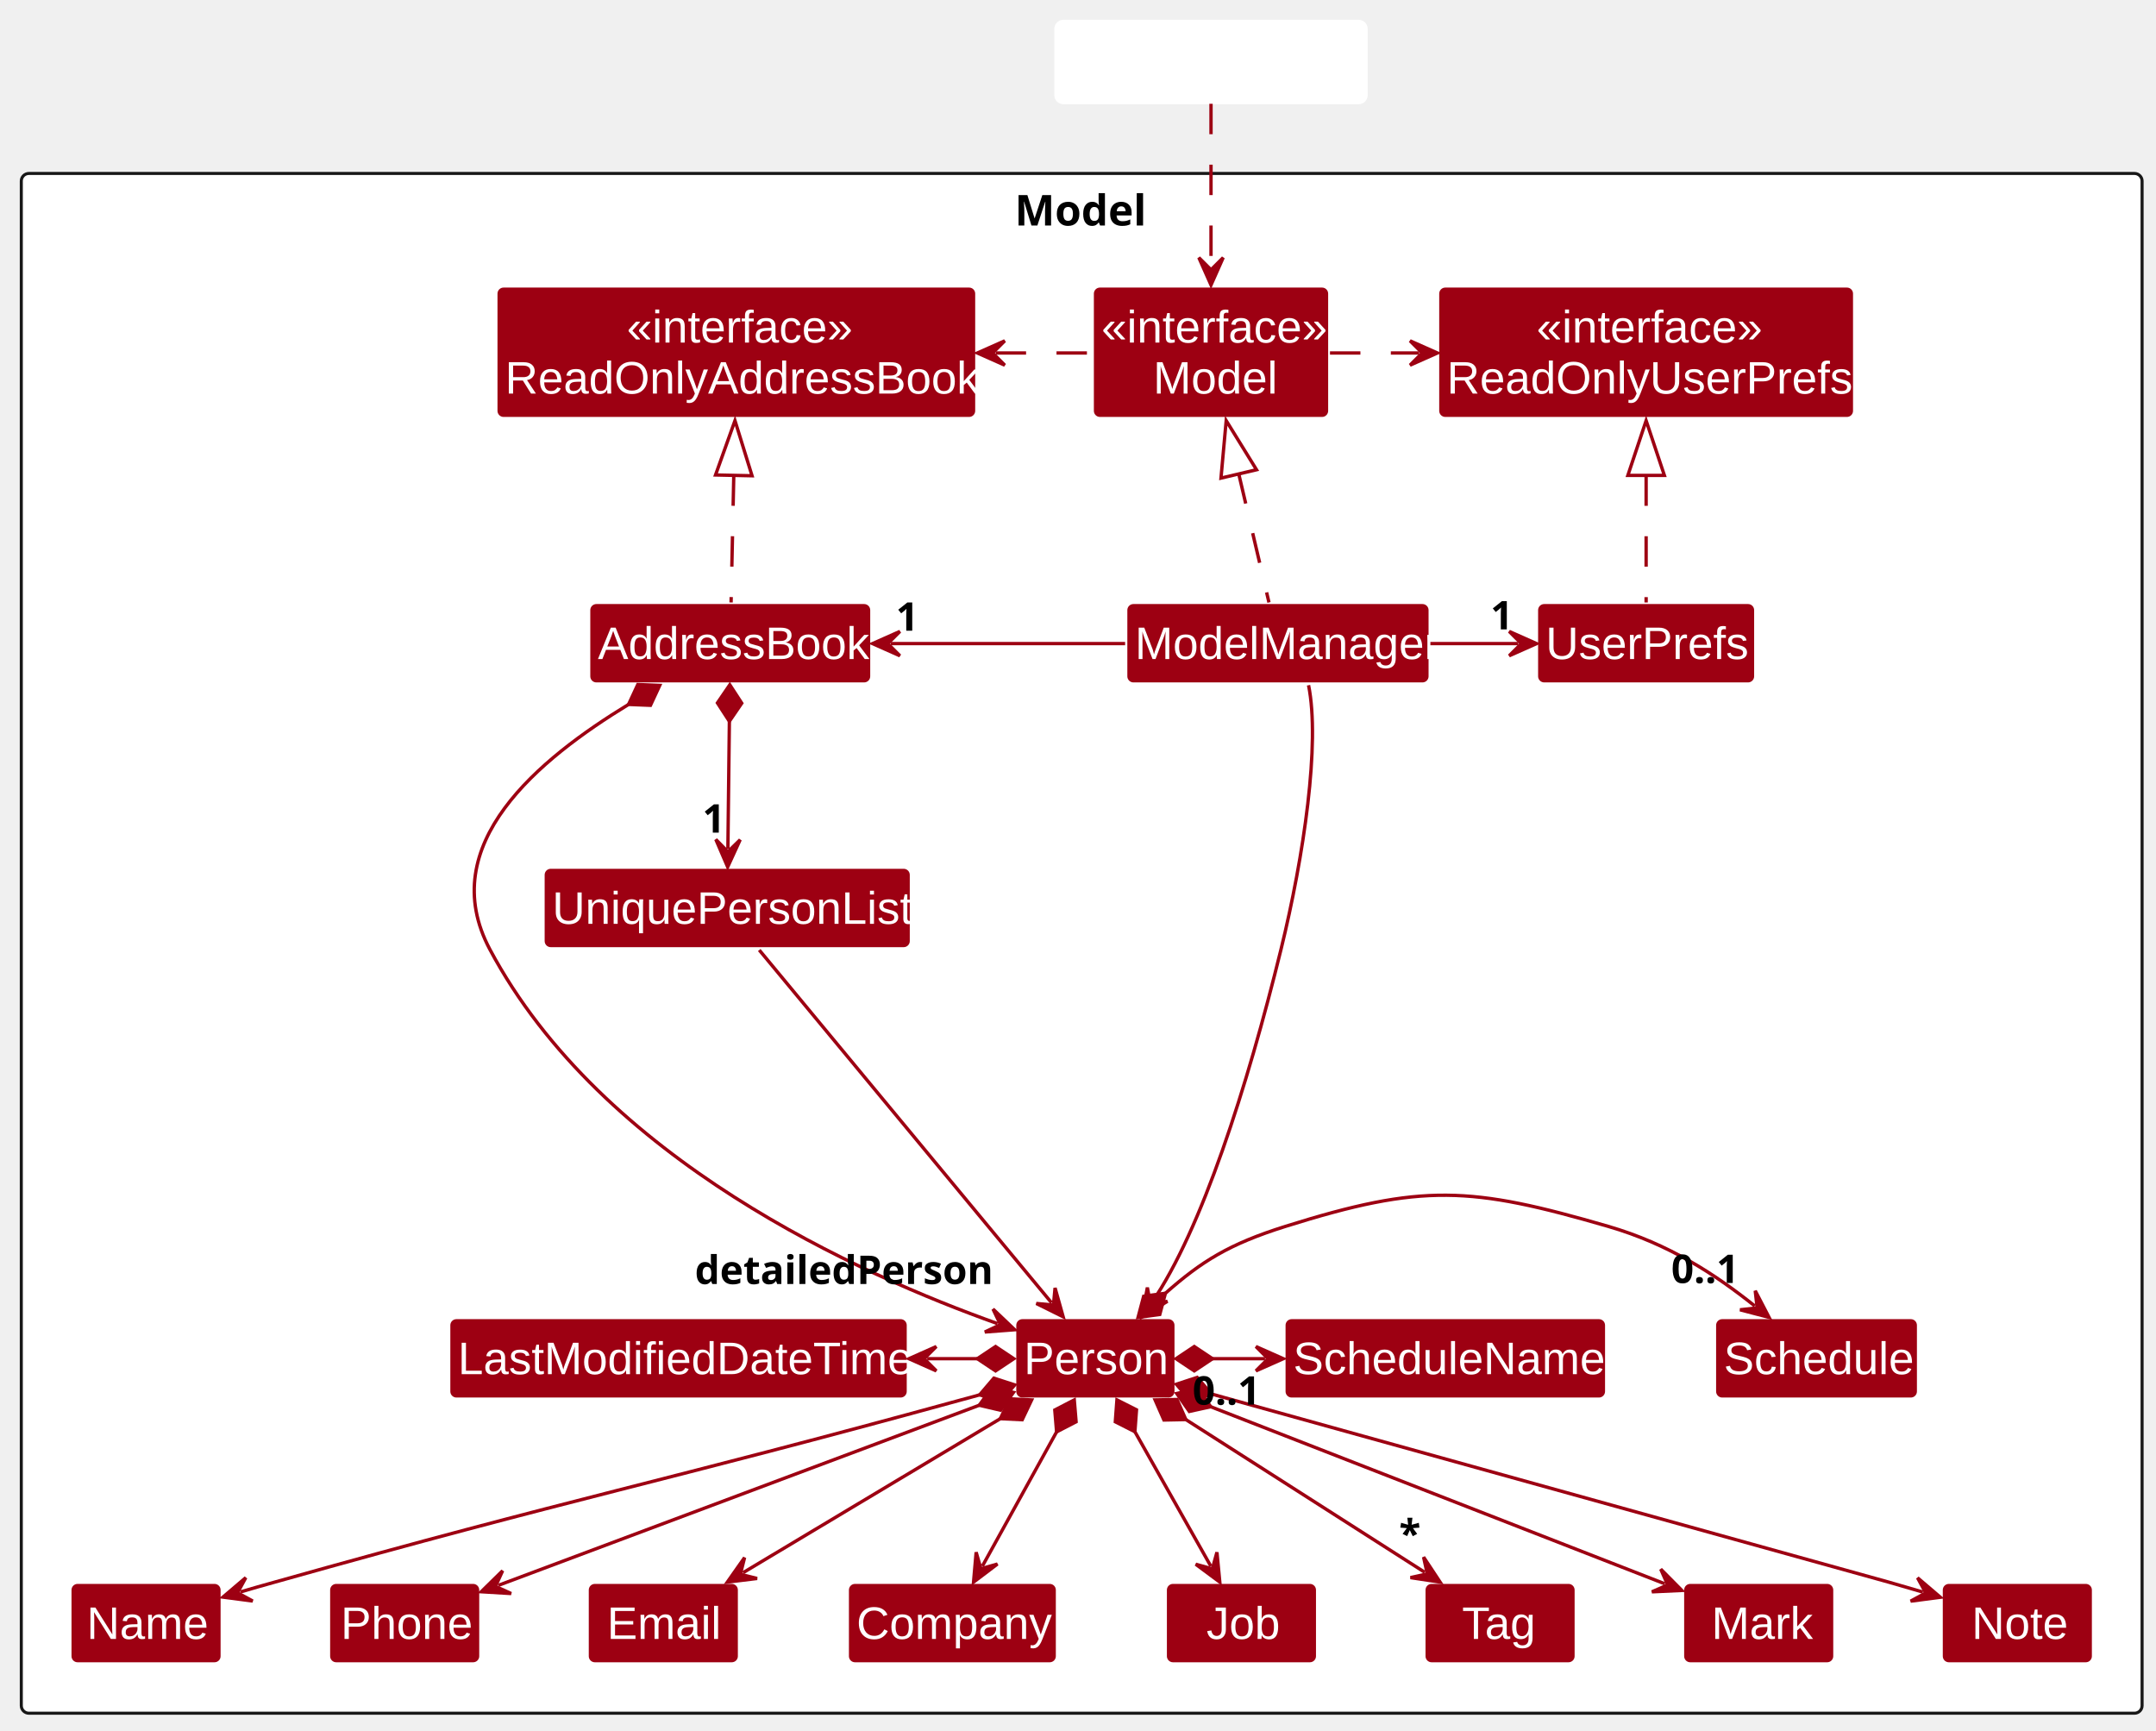
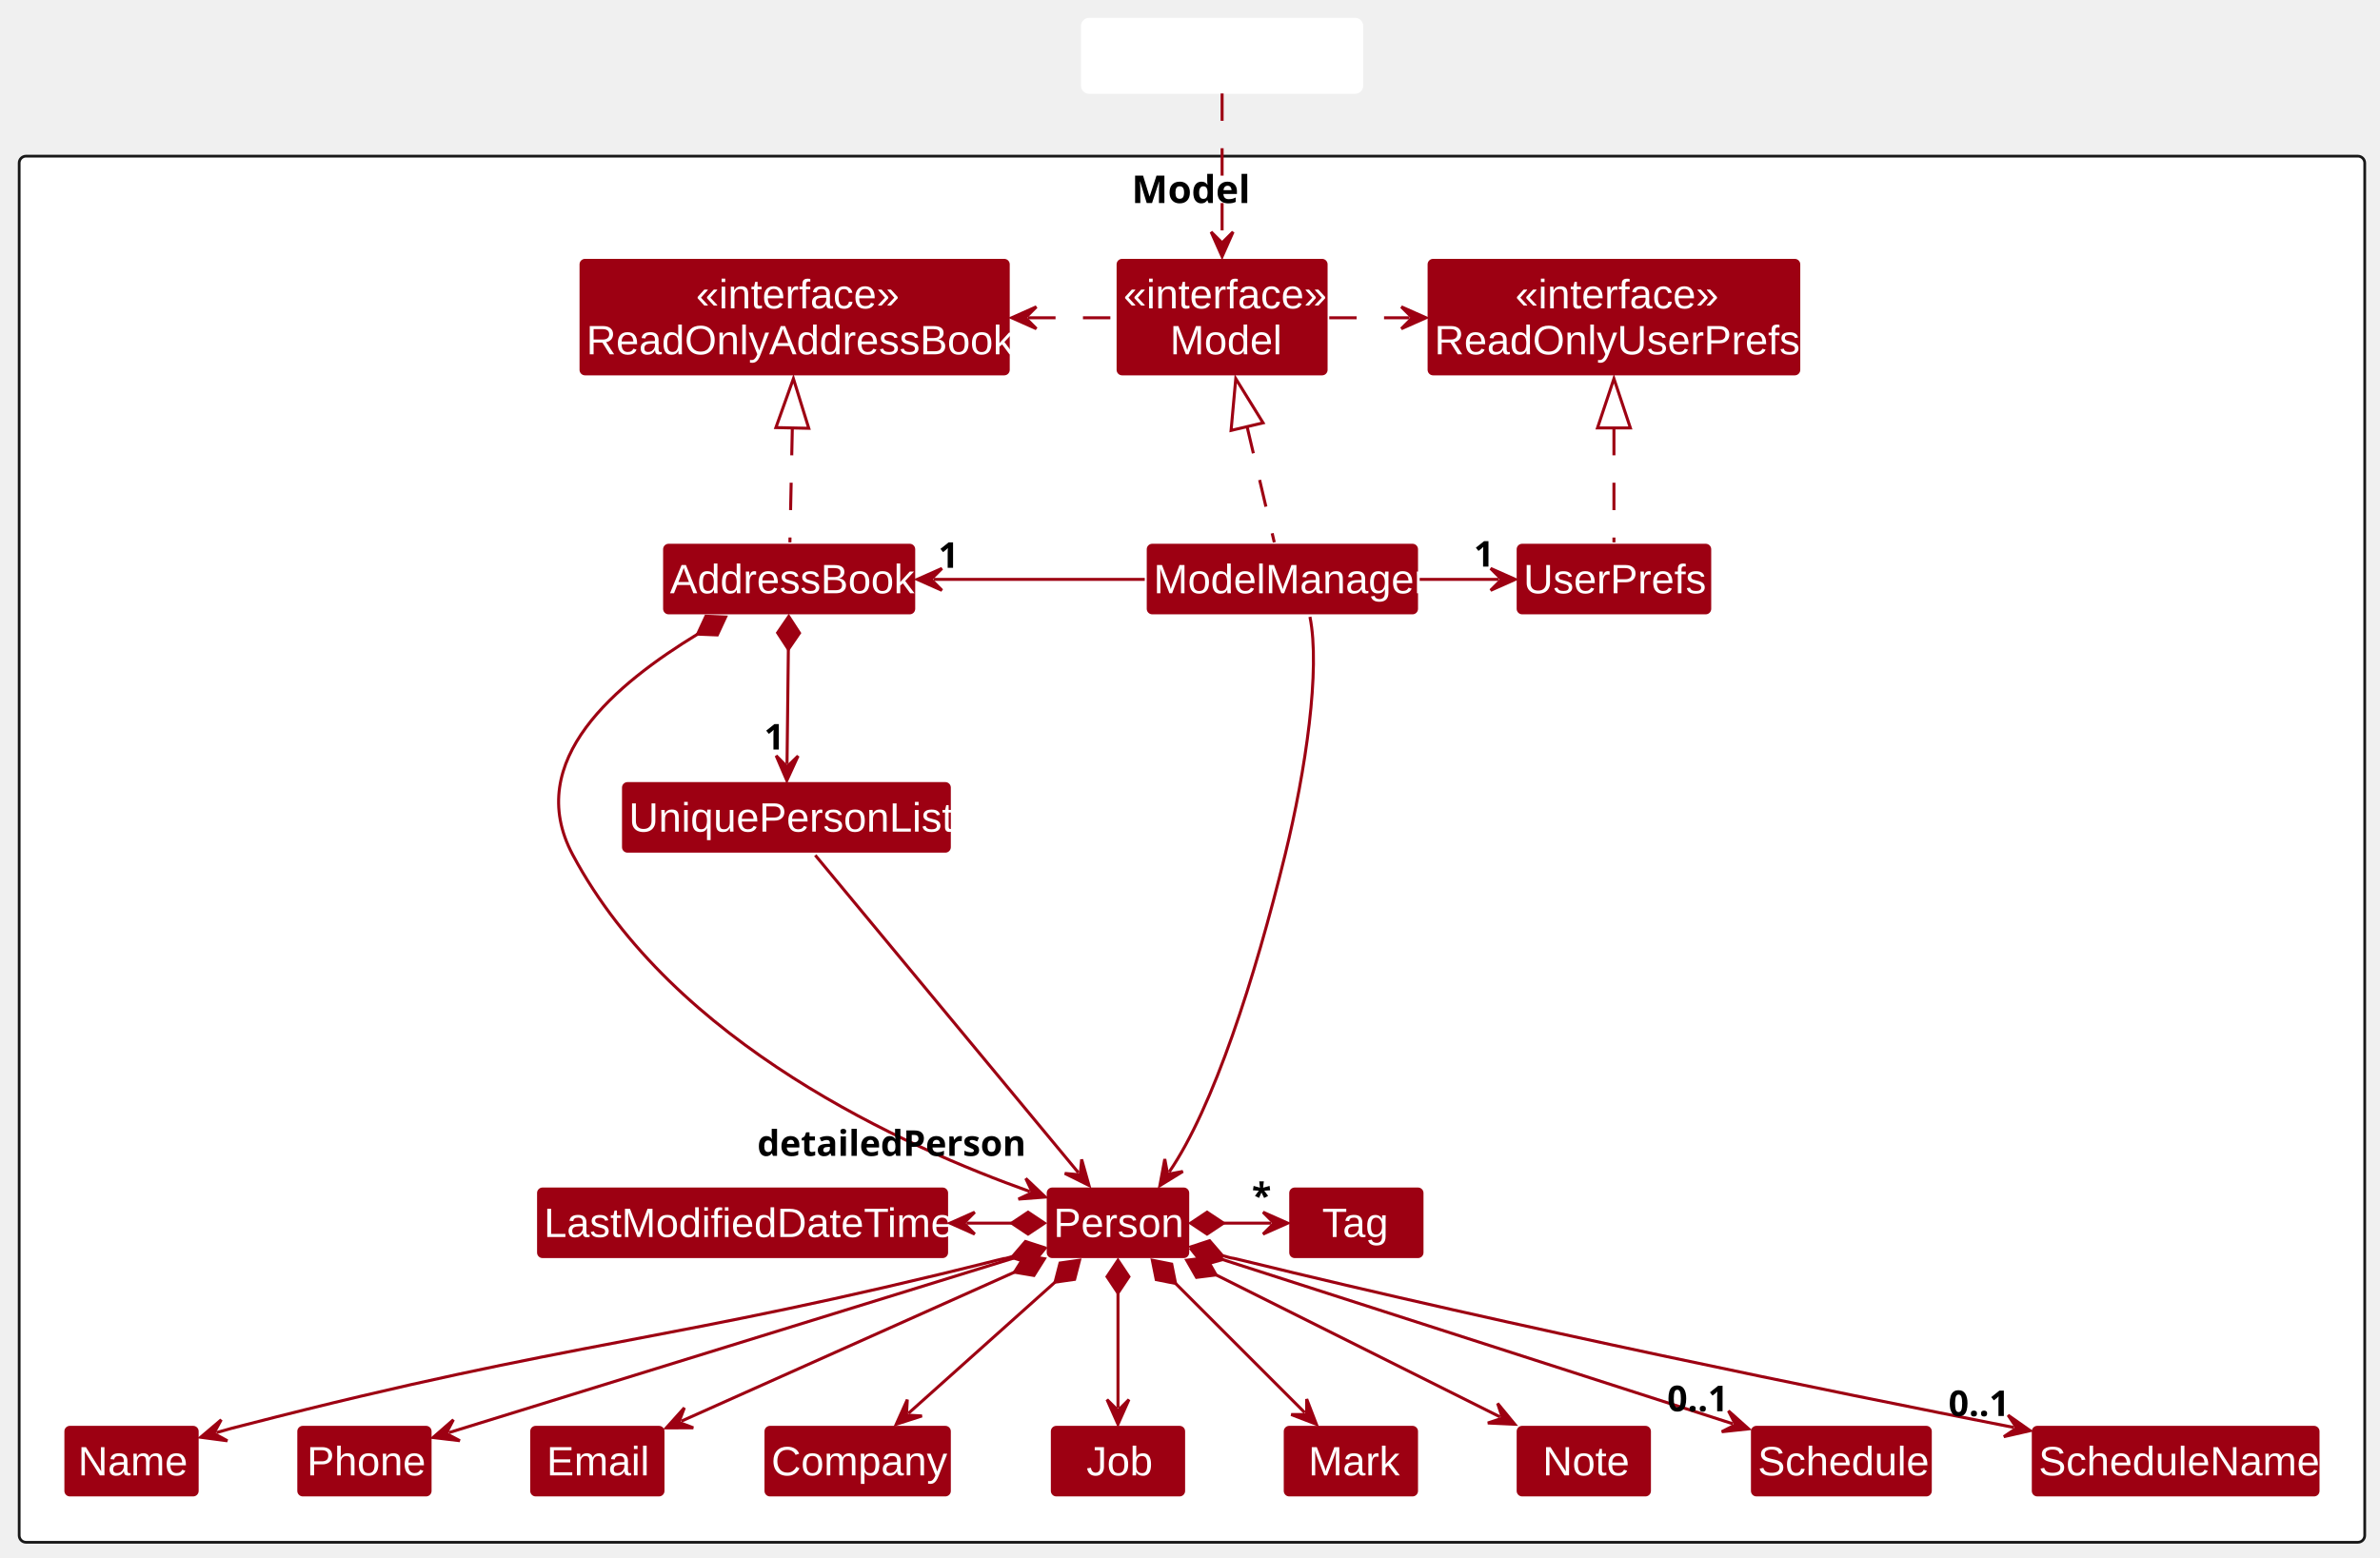
- <svg xmlns="http://www.w3.org/2000/svg" contentStyleType="text/css" height="398.3px" preserveAspectRatio="none" style="width:496px;height:398px;background:#FFFFFF;" version="1.1" viewBox="0 0 496 398" width="497px" zoomAndPan="magnify">
+ <svg xmlns="http://www.w3.org/2000/svg" contentStyleType="text/css" height="398.3px" preserveAspectRatio="none" style="width:608px;height:398px;background:#FFFFFF;" version="1.1" viewBox="0 0 608 398" width="608.3px" zoomAndPan="magnify">
  <defs />
  <g>
    <g id="cluster_ModelPackage">
-       <rect fill="#FFFFFF" height="354.2" rx="1.75" ry="1.75" style="stroke:#181818;stroke-width:0.7;" width="487.9" x="4.9" y="39.9" />
-       <text fill="#000000" font-family="sans-serif" font-size="9.8" font-weight="bold" lengthAdjust="spacing" textLength="30.8" x="233.45" y="51.875">Model</text>
+       <rect fill="#FFFFFF" height="354.2" rx="1.75" ry="1.75" style="stroke:#181818;stroke-width:0.7;" width="599.2" x="4.9" y="39.9" />
+       <text fill="#000000" font-family="sans-serif" font-size="9.8" font-weight="bold" lengthAdjust="spacing" textLength="30.8" x="289.1" y="51.875">Model</text>
    </g>
    <g id="elem_ReadOnlyAddressBook">
-       <rect codeLine="7" fill="#9D0012" height="30.461" id="ReadOnlyAddressBook" rx="1.75" ry="1.75" style="stroke:#FFFFFF;stroke-width:0.7;" width="110.6" x="114.1" y="65.8" />
-       <text fill="#FFFFFF" font-family="Arial" font-size="10.5" lengthAdjust="spacing" textLength="50.4" x="144.2" y="78.805">«interface»</text>
-       <text fill="#FFFFFF" font-family="Arial" font-size="10.5" lengthAdjust="spacing" textLength="106.4" x="116.2" y="90.536">ReadOnlyAddressBook</text>
+       <rect codeLine="7" fill="#9D0012" height="30.461" id="ReadOnlyAddressBook" rx="1.75" ry="1.75" style="stroke:#FFFFFF;stroke-width:0.7;" width="110.6" x="147.7" y="65.8" />
+       <text fill="#FFFFFF" font-family="Arial" font-size="10.5" lengthAdjust="spacing" textLength="50.4" x="177.8" y="78.805">«interface»</text>
+       <text fill="#FFFFFF" font-family="Arial" font-size="10.5" lengthAdjust="spacing" textLength="106.4" x="149.8" y="90.536">ReadOnlyAddressBook</text>
    </g>
    <g id="elem_ReadOnlyUserPrefs">
-       <rect codeLine="8" fill="#9D0012" height="30.461" id="ReadOnlyUserPrefs" rx="1.75" ry="1.75" style="stroke:#FFFFFF;stroke-width:0.7;" width="95.9" x="330.75" y="65.8" />
-       <text fill="#FFFFFF" font-family="Arial" font-size="10.5" lengthAdjust="spacing" textLength="50.4" x="353.5" y="78.805">«interface»</text>
-       <text fill="#FFFFFF" font-family="Arial" font-size="10.5" lengthAdjust="spacing" textLength="91.7" x="332.85" y="90.536">ReadOnlyUserPrefs</text>
+       <rect codeLine="8" fill="#9D0012" height="30.461" id="ReadOnlyUserPrefs" rx="1.75" ry="1.75" style="stroke:#FFFFFF;stroke-width:0.7;" width="95.9" x="364.35" y="65.8" />
+       <text fill="#FFFFFF" font-family="Arial" font-size="10.5" lengthAdjust="spacing" textLength="50.4" x="387.1" y="78.805">«interface»</text>
+       <text fill="#FFFFFF" font-family="Arial" font-size="10.5" lengthAdjust="spacing" textLength="91.7" x="366.45" y="90.536">ReadOnlyUserPrefs</text>
    </g>
    <g id="elem_Model">
-       <rect codeLine="9" fill="#9D0012" height="30.461" id="Model" rx="1.75" ry="1.75" style="stroke:#FFFFFF;stroke-width:0.7;" width="54.6" x="251.3" y="65.8" />
-       <text fill="#FFFFFF" font-family="Arial" font-size="10.5" lengthAdjust="spacing" textLength="50.4" x="253.4" y="78.805">«interface»</text>
-       <text fill="#FFFFFF" font-family="Arial" font-size="10.5" lengthAdjust="spacing" textLength="26.6" x="265.3" y="90.536">Model</text>
+       <rect codeLine="9" fill="#9D0012" height="30.461" id="Model" rx="1.75" ry="1.75" style="stroke:#FFFFFF;stroke-width:0.7;" width="54.6" x="284.9" y="65.8" />
+       <text fill="#FFFFFF" font-family="Arial" font-size="10.5" lengthAdjust="spacing" textLength="50.4" x="287" y="78.805">«interface»</text>
+       <text fill="#FFFFFF" font-family="Arial" font-size="10.5" lengthAdjust="spacing" textLength="26.6" x="298.9" y="90.536">Model</text>
    </g>
    <g id="elem_AddressBook">
-       <rect codeLine="10" fill="#9D0012" height="18.73" id="AddressBook" rx="1.75" ry="1.75" style="stroke:#FFFFFF;stroke-width:0.7;" width="65.1" x="135.45" y="138.6" />
-       <text fill="#FFFFFF" font-family="Arial" font-size="10.5" lengthAdjust="spacing" textLength="60.9" x="137.55" y="151.605">AddressBook</text>
+       <rect codeLine="10" fill="#9D0012" height="18.73" id="AddressBook" rx="1.75" ry="1.75" style="stroke:#FFFFFF;stroke-width:0.7;" width="65.1" x="169.05" y="138.6" />
+       <text fill="#FFFFFF" font-family="Arial" font-size="10.5" lengthAdjust="spacing" textLength="60.9" x="171.15" y="151.605">AddressBook</text>
    </g>
    <g id="elem_ModelManager">
-       <rect codeLine="11" fill="#9D0012" height="18.73" id="ModelManager" rx="1.75" ry="1.75" style="stroke:#FFFFFF;stroke-width:0.7;" width="70" x="259" y="138.6" />
-       <text fill="#FFFFFF" font-family="Arial" font-size="10.5" lengthAdjust="spacing" textLength="65.8" x="261.1" y="151.605">ModelManager</text>
+       <rect codeLine="11" fill="#9D0012" height="18.73" id="ModelManager" rx="1.75" ry="1.75" style="stroke:#FFFFFF;stroke-width:0.7;" width="70" x="292.6" y="138.6" />
+       <text fill="#FFFFFF" font-family="Arial" font-size="10.5" lengthAdjust="spacing" textLength="65.8" x="294.7" y="151.605">ModelManager</text>
    </g>
    <g id="elem_UserPrefs">
-       <rect codeLine="12" fill="#9D0012" height="18.73" id="UserPrefs" rx="1.75" ry="1.75" style="stroke:#FFFFFF;stroke-width:0.7;" width="50.4" x="353.5" y="138.6" />
-       <text fill="#FFFFFF" font-family="Arial" font-size="10.5" lengthAdjust="spacing" textLength="46.2" x="355.6" y="151.605">UserPrefs</text>
+       <rect codeLine="12" fill="#9D0012" height="18.73" id="UserPrefs" rx="1.75" ry="1.75" style="stroke:#FFFFFF;stroke-width:0.7;" width="50.4" x="387.1" y="138.6" />
+       <text fill="#FFFFFF" font-family="Arial" font-size="10.5" lengthAdjust="spacing" textLength="46.2" x="389.2" y="151.605">UserPrefs</text>
    </g>
    <g id="elem_UniquePersonList">
-       <rect codeLine="14" fill="#9D0012" height="18.73" id="UniquePersonList" rx="1.75" ry="1.75" style="stroke:#FFFFFF;stroke-width:0.7;" width="84.7" x="124.95" y="199.5" />
-       <text fill="#FFFFFF" font-family="Arial" font-size="10.5" lengthAdjust="spacing" textLength="80.5" x="127.05" y="212.505">UniquePersonList</text>
+       <rect codeLine="14" fill="#9D0012" height="18.73" id="UniquePersonList" rx="1.75" ry="1.75" style="stroke:#FFFFFF;stroke-width:0.7;" width="84.7" x="158.55" y="199.5" />
+       <text fill="#FFFFFF" font-family="Arial" font-size="10.5" lengthAdjust="spacing" textLength="80.5" x="160.65" y="212.505">UniquePersonList</text>
    </g>
    <g id="elem_Person">
-       <rect codeLine="15" fill="#9D0012" height="18.73" id="Person" rx="1.75" ry="1.75" style="stroke:#FFFFFF;stroke-width:0.7;" width="37.1" x="233.45" y="303.1" />
-       <text fill="#FFFFFF" font-family="Arial" font-size="10.5" lengthAdjust="spacing" textLength="32.9" x="235.55" y="316.105">Person</text>
+       <rect codeLine="15" fill="#9D0012" height="18.73" id="Person" rx="1.75" ry="1.75" style="stroke:#FFFFFF;stroke-width:0.7;" width="37.1" x="267.05" y="303.1" />
+       <text fill="#FFFFFF" font-family="Arial" font-size="10.5" lengthAdjust="spacing" textLength="32.9" x="269.15" y="316.105">Person</text>
    </g>
    <g id="elem_Email">
      <rect codeLine="16" fill="#9D0012" height="18.73" id="Email" rx="1.75" ry="1.75" style="stroke:#FFFFFF;stroke-width:0.7;" width="35" x="135.1" y="364" />
      <text fill="#FFFFFF" font-family="Arial" font-size="10.5" lengthAdjust="spacing" textLength="25.9" x="139.65" y="377.005">Email</text>
    </g>
    <g id="elem_Name">
      <rect codeLine="17" fill="#9D0012" height="18.73" id="Name" rx="1.75" ry="1.75" style="stroke:#FFFFFF;stroke-width:0.7;" width="35" x="16.1" y="364" />
      <text fill="#FFFFFF" font-family="Arial" font-size="10.5" lengthAdjust="spacing" textLength="27.3" x="19.95" y="377.005">Name</text>
    </g>
    <g id="elem_Phone">
      <rect codeLine="18" fill="#9D0012" height="18.73" id="Phone" rx="1.75" ry="1.75" style="stroke:#FFFFFF;stroke-width:0.7;" width="35" x="75.6" y="364" />
      <text fill="#FFFFFF" font-family="Arial" font-size="10.5" lengthAdjust="spacing" textLength="29.4" x="78.4" y="377.005">Phone</text>
    </g>
    <g id="elem_Company">
      <rect codeLine="19" fill="#9D0012" height="18.73" id="Company" rx="1.75" ry="1.75" style="stroke:#FFFFFF;stroke-width:0.7;" width="48.3" x="194.95" y="364" />
      <text fill="#FFFFFF" font-family="Arial" font-size="10.5" lengthAdjust="spacing" textLength="44.1" x="197.05" y="377.005">Company</text>
    </g>
    <g id="elem_Job">
      <rect codeLine="20" fill="#9D0012" height="18.73" id="Job" rx="1.75" ry="1.75" style="stroke:#FFFFFF;stroke-width:0.7;" width="35" x="268.1" y="364" />
      <text fill="#FFFFFF" font-family="Arial" font-size="10.5" lengthAdjust="spacing" textLength="16.1" x="277.55" y="377.005">Job</text>
    </g>
    <g id="elem_Tag">
-       <rect codeLine="21" fill="#9D0012" height="18.73" id="Tag" rx="1.75" ry="1.75" style="stroke:#FFFFFF;stroke-width:0.7;" width="35" x="327.6" y="364" />
-       <text fill="#FFFFFF" font-family="Arial" font-size="10.5" lengthAdjust="spacing" textLength="17.5" x="336.35" y="377.005">Tag</text>
+       <rect codeLine="21" fill="#9D0012" height="18.73" id="Tag" rx="1.75" ry="1.75" style="stroke:#FFFFFF;stroke-width:0.7;" width="35" x="329" y="303.1" />
+       <text fill="#FFFFFF" font-family="Arial" font-size="10.5" lengthAdjust="spacing" textLength="17.5" x="337.75" y="316.105">Tag</text>
    </g>
    <g id="elem_Mark">
-       <rect codeLine="22" fill="#9D0012" height="18.73" id="Mark" rx="1.75" ry="1.75" style="stroke:#FFFFFF;stroke-width:0.7;" width="35" x="387.1" y="364" />
-       <text fill="#FFFFFF" font-family="Arial" font-size="10.5" lengthAdjust="spacing" textLength="21.7" x="393.75" y="377.005">Mark</text>
+       <rect codeLine="22" fill="#9D0012" height="18.73" id="Mark" rx="1.75" ry="1.75" style="stroke:#FFFFFF;stroke-width:0.7;" width="35" x="327.6" y="364" />
+       <text fill="#FFFFFF" font-family="Arial" font-size="10.5" lengthAdjust="spacing" textLength="21.7" x="334.25" y="377.005">Mark</text>
    </g>
    <g id="elem_LastModifiedDateTime">
-       <rect codeLine="23" fill="#9D0012" height="18.73" id="LastModifiedDateTime" rx="1.75" ry="1.75" style="stroke:#FFFFFF;stroke-width:0.7;" width="105.7" x="103.25" y="303.1" />
-       <text fill="#FFFFFF" font-family="Arial" font-size="10.5" lengthAdjust="spacing" textLength="101.5" x="105.35" y="316.105">LastModifiedDateTime</text>
+       <rect codeLine="23" fill="#9D0012" height="18.73" id="LastModifiedDateTime" rx="1.75" ry="1.75" style="stroke:#FFFFFF;stroke-width:0.7;" width="105.7" x="136.85" y="303.1" />
+       <text fill="#FFFFFF" font-family="Arial" font-size="10.5" lengthAdjust="spacing" textLength="101.5" x="138.95" y="316.105">LastModifiedDateTime</text>
    </g>
    <g id="elem_Note">
-       <rect codeLine="24" fill="#9D0012" height="18.73" id="Note" rx="1.75" ry="1.75" style="stroke:#FFFFFF;stroke-width:0.7;" width="35" x="446.6" y="364" />
-       <text fill="#FFFFFF" font-family="Arial" font-size="10.5" lengthAdjust="spacing" textLength="21" x="453.6" y="377.005">Note</text>
+       <rect codeLine="24" fill="#9D0012" height="18.73" id="Note" rx="1.75" ry="1.75" style="stroke:#FFFFFF;stroke-width:0.7;" width="35" x="387.1" y="364" />
+       <text fill="#FFFFFF" font-family="Arial" font-size="10.5" lengthAdjust="spacing" textLength="21" x="394.1" y="377.005">Note</text>
    </g>
    <g id="elem_Schedule">
-       <rect codeLine="25" fill="#9D0012" height="18.73" id="Schedule" rx="1.75" ry="1.75" style="stroke:#FFFFFF;stroke-width:0.7;" width="46.9" x="394.45" y="303.1" />
-       <text fill="#FFFFFF" font-family="Arial" font-size="10.5" lengthAdjust="spacing" textLength="42.7" x="396.55" y="316.105">Schedule</text>
+       <rect codeLine="25" fill="#9D0012" height="18.73" id="Schedule" rx="1.75" ry="1.75" style="stroke:#FFFFFF;stroke-width:0.7;" width="46.9" x="446.95" y="364" />
+       <text fill="#FFFFFF" font-family="Arial" font-size="10.5" lengthAdjust="spacing" textLength="42.7" x="449.05" y="377.005">Schedule</text>
    </g>
    <g id="elem_ScheduleName">
-       <rect codeLine="26" fill="#9D0012" height="18.73" id="ScheduleName" rx="1.75" ry="1.75" style="stroke:#FFFFFF;stroke-width:0.7;" width="74.2" x="295.4" y="303.1" />
-       <text fill="#FFFFFF" font-family="Arial" font-size="10.5" lengthAdjust="spacing" textLength="70" x="297.5" y="316.105">ScheduleName</text>
+       <rect codeLine="26" fill="#9D0012" height="18.73" id="ScheduleName" rx="1.75" ry="1.75" style="stroke:#FFFFFF;stroke-width:0.7;" width="74.2" x="518.7" y="364" />
+       <text fill="#FFFFFF" font-family="Arial" font-size="10.5" lengthAdjust="spacing" textLength="70" x="520.8" y="377.005">ScheduleName</text>
    </g>
    <g id="elem_I">
-       <rect codeLine="28" fill="#FFFFFF" height="18.73" id="I" rx="1.75" ry="1.75" style="stroke:#FFFFFF;stroke-width:0.7;" width="35" x="234.5" y="199.5" />
-       <text fill="#FFFFFF" font-family="Arial" font-size="10.5" lengthAdjust="spacing" textLength="2.1" x="250.95" y="212.505">I</text>
+       <rect codeLine="28" fill="#FFFFFF" height="18.73" id="I" rx="1.75" ry="1.75" style="stroke:#FFFFFF;stroke-width:0.7;" width="35" x="268.1" y="199.5" />
+       <text fill="#FFFFFF" font-family="Arial" font-size="10.5" lengthAdjust="spacing" textLength="2.1" x="284.55" y="212.505">I</text>
    </g>
    <g id="elem_HiddenOutside">
-       <rect codeLine="31" fill="#FFFFFF" height="18.73" id="HiddenOutside" rx="1.75" ry="1.75" style="stroke:#FFFFFF;stroke-width:0.7;" width="71.4" x="242.9" y="4.9" />
-       <text fill="#FFFFFF" font-family="Arial" font-size="10.5" lengthAdjust="spacing" textLength="67.2" x="245" y="17.905">HiddenOutside</text>
+       <rect codeLine="31" fill="#FFFFFF" height="18.73" id="HiddenOutside" rx="1.75" ry="1.75" style="stroke:#FFFFFF;stroke-width:0.7;" width="71.4" x="276.5" y="4.9" />
+       <text fill="#FFFFFF" font-family="Arial" font-size="10.5" lengthAdjust="spacing" textLength="67.2" x="278.6" y="17.905">HiddenOutside</text>
    </g>
    <g id="link_HiddenOutside_Model">
-       <path codeLine="32" d="M278.6,23.877 C278.6,34.552 278.6,48.496 278.6,61.362 " fill="none" id="HiddenOutside-to-Model" style="stroke:#9D0012;stroke-width:0.77;stroke-dasharray:7.0,7.0;" />
-       <polygon fill="#9D0012" points="278.6,65.562,281.4,59.262,278.6,62.062,275.8,59.262,278.6,65.562" style="stroke:#9D0012;stroke-width:0.77;" />
+       <path codeLine="32" d="M312.2,23.877 C312.2,34.552 312.2,48.496 312.2,61.362 " fill="none" id="HiddenOutside-to-Model" style="stroke:#9D0012;stroke-width:0.77;stroke-dasharray:7.0,7.0;" />
+       <polygon fill="#9D0012" points="312.2,65.562,315,59.262,312.2,62.062,309.4,59.262,312.2,65.562" style="stroke:#9D0012;stroke-width:0.77;" />
    </g>
    <g id="link_ReadOnlyAddressBook_AddressBook">
-       <path codeLine="34" d="M168.811,109.351 C168.531,122.245 168.413,127.89 168.189,138.586 " fill="none" id="ReadOnlyAddressBook-backto-AddressBook" style="stroke:#9D0012;stroke-width:0.77;stroke-dasharray:7.0,7.0;" />
-       <polygon fill="none" points="169.085,96.754,164.612,109.26,173.011,109.442,169.085,96.754" style="stroke:#9D0012;stroke-width:0.77;" />
+       <path codeLine="34" d="M202.411,109.351 C202.131,122.245 202.013,127.89 201.789,138.586 " fill="none" id="ReadOnlyAddressBook-backto-AddressBook" style="stroke:#9D0012;stroke-width:0.77;stroke-dasharray:7.0,7.0;" />
+       <polygon fill="none" points="202.685,96.754,198.212,109.26,206.611,109.442,202.685,96.754" style="stroke:#9D0012;stroke-width:0.77;" />
    </g>
    <g id="link_Model_ModelManager">
-       <path codeLine="36" d="M284.983,109.018 C288.021,121.912 289.422,127.89 291.935,138.586 " fill="none" id="Model-backto-ModelManager" style="stroke:#9D0012;stroke-width:0.77;stroke-dasharray:7.0,7.0;" />
-       <polygon fill="none" points="282.093,96.754,280.894,109.981,289.071,108.055,282.093,96.754" style="stroke:#9D0012;stroke-width:0.77;" />
+       <path codeLine="36" d="M318.583,109.018 C321.621,121.912 323.022,127.89 325.535,138.586 " fill="none" id="Model-backto-ModelManager" style="stroke:#9D0012;stroke-width:0.77;stroke-dasharray:7.0,7.0;" />
+       <polygon fill="none" points="315.693,96.754,314.495,109.981,322.671,108.055,315.693,96.754" style="stroke:#9D0012;stroke-width:0.77;" />
    </g>
    <g id="link_Model_ReadOnlyUserPrefs">
-       <path codeLine="37" d="M305.97,81.2 C314.209,81.2 318.248,81.2 326.487,81.2 " fill="none" id="Model-to-ReadOnlyUserPrefs" style="stroke:#9D0012;stroke-width:0.77;stroke-dasharray:7.0,7.0;" />
-       <polygon fill="#9D0012" points="330.687,81.2,324.387,78.4,327.187,81.2,324.387,84,330.687,81.2" style="stroke:#9D0012;stroke-width:0.77;" />
+       <path codeLine="37" d="M339.57,81.2 C347.809,81.2 351.848,81.2 360.087,81.2 " fill="none" id="Model-to-ReadOnlyUserPrefs" style="stroke:#9D0012;stroke-width:0.77;stroke-dasharray:7.0,7.0;" />
+       <polygon fill="#9D0012" points="364.287,81.2,357.987,78.4,360.787,81.2,357.987,84,364.287,81.2" style="stroke:#9D0012;stroke-width:0.77;" />
    </g>
    <g id="link_ReadOnlyAddressBook_Model">
-       <path codeLine="38" d="M229.054,81.2 C237.804,81.2 242.347,81.2 251.097,81.2 " fill="none" id="ReadOnlyAddressBook-backto-Model" style="stroke:#9D0012;stroke-width:0.77;stroke-dasharray:7.0,7.0;" />
-       <polygon fill="#9D0012" points="224.854,81.2,231.154,84,228.354,81.2,231.154,78.4,224.854,81.2" style="stroke:#9D0012;stroke-width:0.77;" />
+       <path codeLine="38" d="M262.654,81.2 C271.404,81.2 275.947,81.2 284.697,81.2 " fill="none" id="ReadOnlyAddressBook-backto-Model" style="stroke:#9D0012;stroke-width:0.77;stroke-dasharray:7.0,7.0;" />
+       <polygon fill="#9D0012" points="258.454,81.2,264.754,84,261.954,81.2,264.754,78.4,258.454,81.2" style="stroke:#9D0012;stroke-width:0.77;" />
    </g>
    <g id="link_AddressBook_ModelManager">
-       <path codeLine="39" d="M204.932,148.05 C224.301,148.05 239.47,148.05 258.839,148.05 " fill="none" id="AddressBook-backto-ModelManager" style="stroke:#9D0012;stroke-width:0.77;" />
-       <polygon fill="#9D0012" points="200.732,148.05,207.032,150.85,204.232,148.05,207.032,145.25,200.732,148.05" style="stroke:#9D0012;stroke-width:0.77;" />
-       <text fill="#000000" font-family="sans-serif" font-size="9.1" font-weight="bold" lengthAdjust="spacing" textLength="4.9" x="206.119" y="145.087">1</text>
+       <path codeLine="39" d="M238.532,148.05 C257.901,148.05 273.07,148.05 292.439,148.05 " fill="none" id="AddressBook-backto-ModelManager" style="stroke:#9D0012;stroke-width:0.77;" />
+       <polygon fill="#9D0012" points="234.332,148.05,240.632,150.85,237.832,148.05,240.632,145.25,234.332,148.05" style="stroke:#9D0012;stroke-width:0.77;" />
+       <text fill="#000000" font-family="sans-serif" font-size="9.1" font-weight="bold" lengthAdjust="spacing" textLength="4.9" x="239.719" y="145.087">1</text>
    </g>
    <g id="link_ModelManager_UserPrefs">
-       <path codeLine="40" d="M329.07,148.05 C337.211,148.05 341.159,148.05 349.3,148.05 " fill="none" id="ModelManager-to-UserPrefs" style="stroke:#9D0012;stroke-width:0.77;" />
-       <polygon fill="#9D0012" points="353.5,148.05,347.2,145.25,350,148.05,347.2,150.85,353.5,148.05" style="stroke:#9D0012;stroke-width:0.77;" />
-       <text fill="#000000" font-family="sans-serif" font-size="9.1" font-weight="bold" lengthAdjust="spacing" textLength="4.9" x="342.897" y="144.781">1</text>
+       <path codeLine="40" d="M362.67,148.05 C370.811,148.05 374.759,148.05 382.9,148.05 " fill="none" id="ModelManager-to-UserPrefs" style="stroke:#9D0012;stroke-width:0.77;" />
+       <polygon fill="#9D0012" points="387.1,148.05,380.8,145.25,383.6,148.05,380.8,150.85,387.1,148.05" style="stroke:#9D0012;stroke-width:0.77;" />
+       <text fill="#000000" font-family="sans-serif" font-size="9.1" font-weight="bold" lengthAdjust="spacing" textLength="4.9" x="376.497" y="144.781">1</text>
    </g>
    <g id="link_ReadOnlyUserPrefs_UserPrefs">
-       <path codeLine="41" d="M378.7,109.354 C378.7,122.248 378.7,127.89 378.7,138.586 " fill="none" id="ReadOnlyUserPrefs-backto-UserPrefs" style="stroke:#9D0012;stroke-width:0.77;stroke-dasharray:7.0,7.0;" />
-       <polygon fill="none" points="378.7,96.754,374.5,109.354,382.9,109.354,378.7,96.754" style="stroke:#9D0012;stroke-width:0.77;" />
+       <path codeLine="41" d="M412.3,109.354 C412.3,122.248 412.3,127.89 412.3,138.586 " fill="none" id="ReadOnlyUserPrefs-backto-UserPrefs" style="stroke:#9D0012;stroke-width:0.77;stroke-dasharray:7.0,7.0;" />
+       <polygon fill="none" points="412.3,96.754,408.1,109.354,416.5,109.354,412.3,96.754" style="stroke:#9D0012;stroke-width:0.77;" />
    </g>
    <g id="link_AddressBook_UniquePersonList">
-       <path codeLine="43" d="M167.796,165.927 C167.663,177.176 167.588,183.967 167.455,195.237 " fill="none" id="AddressBook-UniquePersonList" style="stroke:#9D0012;stroke-width:0.77;" />
-       <polygon fill="#9D0012" points="167.895,157.528,165.046,161.695,167.796,165.927,170.645,161.761,167.895,157.528" style="stroke:#9D0012;stroke-width:0.77;" />
-       <polygon fill="#9D0012" points="167.405,199.437,170.279,193.171,167.446,195.937,164.679,193.104,167.405,199.437" style="stroke:#9D0012;stroke-width:0.77;" />
-       <text fill="#000000" font-family="sans-serif" font-size="9.1" font-weight="bold" lengthAdjust="spacing" textLength="4.9" x="161.611" y="191.533">1</text>
+       <path codeLine="43" d="M201.396,165.927 C201.263,177.176 201.188,183.967 201.055,195.237 " fill="none" id="AddressBook-UniquePersonList" style="stroke:#9D0012;stroke-width:0.77;" />
+       <polygon fill="#9D0012" points="201.495,157.528,198.645,161.695,201.396,165.927,204.245,161.761,201.495,157.528" style="stroke:#9D0012;stroke-width:0.77;" />
+       <polygon fill="#9D0012" points="201.005,199.437,203.879,193.171,201.046,195.937,198.28,193.104,201.005,199.437" style="stroke:#9D0012;stroke-width:0.77;" />
+       <text fill="#000000" font-family="sans-serif" font-size="9.1" font-weight="bold" lengthAdjust="spacing" textLength="4.9" x="195.211" y="191.533">1</text>
    </g>
    <g id="link_AddressBook_Person">
-       <path codeLine="44" d="M144.603,162.043 C124.03,174.594 99.841,194.285 112.7,218.4 C138.53,266.84 197.889,293.197 229.487,304.474 " fill="none" id="AddressBook-Person" style="stroke:#9D0012;stroke-width:0.77;" />
-       <polygon fill="#9D0012" points="151.774,157.668,146.73,157.465,144.603,162.043,149.647,162.246,151.774,157.668" style="stroke:#9D0012;stroke-width:0.77;" />
-       <polygon fill="#9D0012" points="233.443,305.886,228.451,301.131,230.147,304.71,226.568,306.406,233.443,305.886" style="stroke:#9D0012;stroke-width:0.77;" />
-       <text fill="#000000" font-family="sans-serif" font-size="9.1" font-weight="bold" lengthAdjust="spacing" textLength="67.2" x="159.857" y="295.365">detailedPerson</text>
+       <path codeLine="44" d="M178.203,162.043 C157.63,174.594 133.441,194.285 146.3,218.4 C172.13,266.84 231.489,293.197 263.087,304.474 " fill="none" id="AddressBook-Person" style="stroke:#9D0012;stroke-width:0.77;" />
+       <polygon fill="#9D0012" points="185.374,157.668,180.33,157.465,178.203,162.043,183.247,162.246,185.374,157.668" style="stroke:#9D0012;stroke-width:0.77;" />
+       <polygon fill="#9D0012" points="267.043,305.886,262.051,301.131,263.747,304.71,260.168,306.406,267.043,305.886" style="stroke:#9D0012;stroke-width:0.77;" />
+       <text fill="#000000" font-family="sans-serif" font-size="9.1" font-weight="bold" lengthAdjust="spacing" textLength="67.2" x="193.457" y="295.365">detailedPerson</text>
    </g>
    <g id="link_UniquePersonList_Person">
-       <path codeLine="45" d="M174.671,218.54 C190.687,237.867 225.849,280.294 241.907,299.67 " fill="none" id="UniquePersonList-to-Person" style="stroke:#9D0012;stroke-width:0.77;" />
-       <polygon fill="#9D0012" points="244.587,302.904,242.723,296.267,242.354,300.209,238.411,299.84,244.587,302.904" style="stroke:#9D0012;stroke-width:0.77;" />
+       <path codeLine="45" d="M208.271,218.54 C224.287,237.867 259.449,280.294 275.507,299.67 " fill="none" id="UniquePersonList-to-Person" style="stroke:#9D0012;stroke-width:0.77;" />
+       <polygon fill="#9D0012" points="278.187,302.904,276.323,296.267,275.954,300.209,272.011,299.84,278.187,302.904" style="stroke:#9D0012;stroke-width:0.77;" />
    </g>
    <g id="link_Person_Name">
-       <path codeLine="46" d="M225.366,320.861 C221.327,322.002 225.169,320.908 221.2,322 C151.053,341.271 133.028,344.288 63,364 C59.206,365.071 59.181,365.056 55.324,366.197 " fill="none" id="Person-Name" style="stroke:#9D0012;stroke-width:0.77;" />
-       <polygon fill="#9D0012" points="233.45,318.577,228.647,317.024,225.366,320.861,230.169,322.413,233.45,318.577" style="stroke:#9D0012;stroke-width:0.77;" />
-       <polygon fill="#9D0012" points="51.296,367.388,58.132,368.286,54.652,366.395,56.543,362.916,51.296,367.388" style="stroke:#9D0012;stroke-width:0.77;" />
+       <path codeLine="46" d="M258.668,321.071 C254.727,322.177 258.685,321.027 254.8,322 C170.17,343.266 147.497,342.209 63,364 C59.185,364.987 59.148,364.943 55.291,366.077 " fill="none" id="Person-Name" style="stroke:#9D0012;stroke-width:0.77;" />
+       <polygon fill="#9D0012" points="266.756,318.801,261.956,317.24,258.668,321.071,263.469,322.632,266.756,318.801" style="stroke:#9D0012;stroke-width:0.77;" />
+       <polygon fill="#9D0012" points="51.261,367.262,58.095,368.171,54.619,366.275,56.515,362.799,51.261,367.262" style="stroke:#9D0012;stroke-width:0.77;" />
    </g>
    <g id="link_Person_Phone">
-       <path codeLine="47" d="M225.282,323.252 C194.286,334.858 144.808,353.385 114.645,364.683 " fill="none" id="Person-Phone" style="stroke:#9D0012;stroke-width:0.77;" />
-       <polygon fill="#9D0012" points="233.149,320.306,228.234,319.157,225.282,323.252,230.197,324.401,233.149,320.306" style="stroke:#9D0012;stroke-width:0.77;" />
-       <polygon fill="#9D0012" points="110.712,366.156,117.594,366.568,113.99,364.928,115.63,361.324,110.712,366.156" style="stroke:#9D0012;stroke-width:0.77;" />
+       <path codeLine="47" d="M258.94,321.491 C221.763,332.978 150.887,354.892 114.641,366.092 " fill="none" id="Person-Phone" style="stroke:#9D0012;stroke-width:0.77;" />
+       <polygon fill="#9D0012" points="266.966,319.011,262.127,317.576,258.94,321.491,263.78,322.926,266.966,319.011" style="stroke:#9D0012;stroke-width:0.77;" />
+       <polygon fill="#9D0012" points="110.628,367.332,117.474,368.147,113.972,366.299,115.821,362.797,110.628,367.332" style="stroke:#9D0012;stroke-width:0.77;" />
    </g>
    <g id="link_Person_Email">
-       <path codeLine="48" d="M230.127,326.342 C211.332,337.591 189.755,350.51 170.931,361.779 " fill="none" id="Person-Email" style="stroke:#9D0012;stroke-width:0.77;" />
-       <polygon fill="#9D0012" points="237.335,322.028,232.293,321.782,230.127,326.342,235.169,326.587,237.335,322.028" style="stroke:#9D0012;stroke-width:0.77;" />
-       <polygon fill="#9D0012" points="167.328,363.937,174.172,363.103,170.331,362.139,171.295,358.298,167.328,363.937" style="stroke:#9D0012;stroke-width:0.77;" />
+       <path codeLine="48" d="M259.159,325.081 C233.454,336.582 199.141,351.932 174.053,363.153 " fill="none" id="Person-Email" style="stroke:#9D0012;stroke-width:0.77;" />
+       <polygon fill="#9D0012" points="266.826,321.65,261.849,320.81,259.159,325.081,264.136,325.921,266.826,321.65" style="stroke:#9D0012;stroke-width:0.77;" />
+       <polygon fill="#9D0012" points="170.219,364.868,177.113,364.852,173.414,363.439,174.827,359.74,170.219,364.868" style="stroke:#9D0012;stroke-width:0.77;" />
    </g>
    <g id="link_Person_Company">
-       <path codeLine="49" d="M243.079,329.38 C236.863,340.629 232.234,348.991 226.004,360.261 " fill="none" id="Person-Company" style="stroke:#9D0012;stroke-width:0.77;" />
-       <polygon fill="#9D0012" points="247.142,322.028,242.66,324.35,243.079,329.38,247.561,327.058,247.142,322.028" style="stroke:#9D0012;stroke-width:0.77;" />
-       <polygon fill="#9D0012" points="223.972,363.937,229.47,359.778,225.665,360.874,224.569,357.069,223.972,363.937" style="stroke:#9D0012;stroke-width:0.77;" />
+       <path codeLine="49" d="M269.526,327.629 C256.954,338.878 244.671,349.865 232.085,361.135 " fill="none" id="Person-Company" style="stroke:#9D0012;stroke-width:0.77;" />
+       <polygon fill="#9D0012" points="275.786,322.028,270.789,322.742,269.526,327.629,274.523,326.915,275.786,322.028" style="stroke:#9D0012;stroke-width:0.77;" />
+       <polygon fill="#9D0012" points="228.956,363.937,235.517,361.82,231.563,361.602,231.781,357.648,228.956,363.937" style="stroke:#9D0012;stroke-width:0.77;" />
    </g>
    <g id="link_Person_Job">
-       <path codeLine="50" d="M261.088,329.341 C267.444,340.59 272.195,349.01 278.558,360.28 " fill="none" id="Person-Job" style="stroke:#9D0012;stroke-width:0.77;" />
-       <polygon fill="#9D0012" points="256.956,322.028,256.584,327.062,261.088,329.341,261.46,324.307,256.956,322.028" style="stroke:#9D0012;stroke-width:0.77;" />
-       <polygon fill="#9D0012" points="280.623,363.937,279.964,357.074,278.902,360.889,275.087,359.828,280.623,363.937" style="stroke:#9D0012;stroke-width:0.77;" />
+       <path codeLine="50" d="M285.6,330.428 C285.6,341.677 285.6,348.467 285.6,359.737 " fill="none" id="Person-Job" style="stroke:#9D0012;stroke-width:0.77;" />
+       <polygon fill="#9D0012" points="285.6,322.028,282.8,326.228,285.6,330.428,288.4,326.228,285.6,322.028" style="stroke:#9D0012;stroke-width:0.77;" />
+       <polygon fill="#9D0012" points="285.6,363.937,288.4,357.637,285.6,360.437,282.8,357.637,285.6,363.937" style="stroke:#9D0012;stroke-width:0.77;" />
    </g>
    <g id="link_Person_Tag">
-       <path codeLine="51" d="M272.812,326.551 C290.417,337.8 310.139,350.404 327.764,361.675 " fill="none" id="Person-Tag" style="stroke:#9D0012;stroke-width:0.77;" />
-       <polygon fill="#9D0012" points="265.734,322.028,267.766,326.649,272.812,326.551,270.781,321.93,265.734,322.028" style="stroke:#9D0012;stroke-width:0.77;" />
-       <polygon fill="#9D0012" points="331.303,363.937,327.504,358.184,328.354,362.052,324.487,362.902,331.303,363.937" style="stroke:#9D0012;stroke-width:0.77;" />
-       <text fill="#000000" font-family="sans-serif" font-size="9.1" font-weight="bold" lengthAdjust="spacing" textLength="3.5" x="321.876" y="356.033">*</text>
+       <path codeLine="51" d="M312.557,312.55 C320.824,312.55 316.498,312.55 324.765,312.55 " fill="none" id="Person-Tag" style="stroke:#9D0012;stroke-width:0.77;" />
+       <polygon fill="#9D0012" points="304.157,312.55,308.357,315.35,312.557,312.55,308.357,309.75,304.157,312.55" style="stroke:#9D0012;stroke-width:0.77;" />
+       <polygon fill="#9D0012" points="328.965,312.55,322.665,309.75,325.465,312.55,322.665,315.35,328.965,312.55" style="stroke:#9D0012;stroke-width:0.77;" />
+       <text fill="#000000" font-family="sans-serif" font-size="9.1" font-weight="bold" lengthAdjust="spacing" textLength="3.5" x="319.8" y="308.777">*</text>
    </g>
    <g id="link_Person_Mark">
-       <path codeLine="52" d="M278.537,323.596 C308.224,335.174 353.976,353.01 383.005,364.329 " fill="none" id="Person-Mark" style="stroke:#9D0012;stroke-width:0.77;" />
-       <polygon fill="#9D0012" points="270.711,320.544,273.607,324.679,278.537,323.596,275.641,319.461,270.711,320.544" style="stroke:#9D0012;stroke-width:0.77;" />
-       <polygon fill="#9D0012" points="386.918,365.855,382.066,360.958,383.657,364.584,380.031,366.175,386.918,365.855" style="stroke:#9D0012;stroke-width:0.77;" />
+       <path codeLine="52" d="M300.318,327.968 C311.567,339.217 322.047,349.697 333.317,360.967 " fill="none" id="Person-Mark" style="stroke:#9D0012;stroke-width:0.77;" />
+       <polygon fill="#9D0012" points="294.378,322.028,295.368,326.978,300.318,327.968,299.328,323.018,294.378,322.028" style="stroke:#9D0012;stroke-width:0.77;" />
+       <polygon fill="#9D0012" points="336.287,363.937,333.812,357.502,333.812,361.462,329.852,361.462,336.287,363.937" style="stroke:#9D0012;stroke-width:0.77;" />
    </g>
    <g id="link_LastModifiedDateTime_Person">
-       <path codeLine="53" d="M213.304,312.55 C221.347,312.55 216.79,312.55 224.833,312.55 " fill="none" id="LastModifiedDateTime-Person" style="stroke:#9D0012;stroke-width:0.77;" />
-       <polygon fill="#9D0012" points="209.104,312.55,215.404,315.35,212.604,312.55,215.404,309.75,209.104,312.55" style="stroke:#9D0012;stroke-width:0.77;" />
-       <polygon fill="#9D0012" points="233.233,312.55,229.033,309.75,224.833,312.55,229.033,315.35,233.233,312.55" style="stroke:#9D0012;stroke-width:0.77;" />
+       <path codeLine="53" d="M246.904,312.55 C254.947,312.55 250.39,312.55 258.433,312.55 " fill="none" id="LastModifiedDateTime-Person" style="stroke:#9D0012;stroke-width:0.77;" />
+       <polygon fill="#9D0012" points="242.704,312.55,249.004,315.35,246.204,312.55,249.004,309.75,242.704,312.55" style="stroke:#9D0012;stroke-width:0.77;" />
+       <polygon fill="#9D0012" points="266.833,312.55,262.633,309.75,258.433,312.55,262.633,315.35,266.833,312.55" style="stroke:#9D0012;stroke-width:0.77;" />
    </g>
    <g id="link_Person_Note">
-       <path codeLine="54" d="M278.714,320.67 C324.83,333.473 432.67,363.419 434.7,364 C438.487,365.092 438.513,365.089 442.363,366.23 " fill="none" id="Person-Note" style="stroke:#9D0012;stroke-width:0.77;" />
-       <polygon fill="#9D0012" points="270.62,318.423,273.918,322.245,278.714,320.67,275.416,316.849,270.62,318.423" style="stroke:#9D0012;stroke-width:0.77;" />
-       <polygon fill="#9D0012" points="446.39,367.423,441.145,362.948,443.034,366.428,439.554,368.317,446.39,367.423" style="stroke:#9D0012;stroke-width:0.77;" />
+       <path codeLine="54" d="M310.67,325.784 C333.175,337.033 360.678,350.788 383.211,362.058 " fill="none" id="Person-Note" style="stroke:#9D0012;stroke-width:0.77;" />
+       <polygon fill="#9D0012" points="303.156,322.028,305.661,326.41,310.67,325.784,308.165,321.401,303.156,322.028" style="stroke:#9D0012;stroke-width:0.77;" />
+       <polygon fill="#9D0012" points="386.967,363.937,382.585,358.615,383.837,362.371,380.08,363.623,386.967,363.937" style="stroke:#9D0012;stroke-width:0.77;" />
    </g>
    <g id="link_Person_Schedule">
-       <path codeLine="55" d="M268.112,297.493 C276.4,290.178 282.681,286.202 295.75,282.1 C327.215,272.23 338.282,272.895 369.95,282.1 C383.964,286.174 394.52,293.096 403.697,300.418 " fill="none" id="Person-Schedule" style="stroke:#9D0012;stroke-width:0.77;" />
-       <polygon fill="#9D0012" points="261.814,303.051,266.816,302.371,268.112,297.493,263.11,298.173,261.814,303.051" style="stroke:#9D0012;stroke-width:0.77;" />
-       <polygon fill="#9D0012" points="406.98,303.037,403.802,296.919,404.244,300.854,400.309,301.296,406.98,303.037" style="stroke:#9D0012;stroke-width:0.77;" />
-       <text fill="#000000" font-family="sans-serif" font-size="9.1" font-weight="bold" lengthAdjust="spacing" textLength="15.4" x="384.481" y="295.133">0..1</text>
+       <path codeLine="55" d="M312.335,321.858 C346.194,332.757 405.509,351.856 442.7,363.832 " fill="none" id="Person-Schedule" style="stroke:#9D0012;stroke-width:0.77;" />
+       <polygon fill="#9D0012" points="304.339,319.284,307.479,323.236,312.335,321.858,309.195,317.906,304.339,319.284" style="stroke:#9D0012;stroke-width:0.77;" />
+       <polygon fill="#9D0012" points="446.698,365.12,441.56,360.524,443.366,364.047,439.843,365.854,446.698,365.12" style="stroke:#9D0012;stroke-width:0.77;" />
+       <text fill="#000000" font-family="sans-serif" font-size="9.1" font-weight="bold" lengthAdjust="spacing" textLength="15.4" x="425.901" y="360.618">0..1</text>
    </g>
    <g id="link_Person_ScheduleName">
-       <path codeLine="56" d="M278.95,312.55 C287.182,312.55 282.807,312.55 291.032,312.55 " fill="none" id="Person-ScheduleName" style="stroke:#9D0012;stroke-width:0.77;" />
-       <polygon fill="#9D0012" points="270.55,312.55,274.75,315.35,278.95,312.55,274.75,309.75,270.55,312.55" style="stroke:#9D0012;stroke-width:0.77;" />
-       <polygon fill="#9D0012" points="295.232,312.55,288.932,309.75,291.732,312.55,288.932,315.35,295.232,312.55" style="stroke:#9D0012;stroke-width:0.77;" />
-       <text fill="#000000" font-family="sans-serif" font-size="9.1" font-weight="bold" lengthAdjust="spacing" textLength="15.4" x="274.351" y="323.118">0..1</text>
+       <path codeLine="56" d="M312.302,320.858 C316.53,322.026 312.907,320.971 317.1,322 C387.982,339.36 467.42,355.526 514.509,364.773 " fill="none" id="Person-ScheduleName" style="stroke:#9D0012;stroke-width:0.77;" />
+       <polygon fill="#9D0012" points="304.206,318.619,307.508,322.437,312.302,320.858,309,317.039,304.206,318.619" style="stroke:#9D0012;stroke-width:0.77;" />
+       <polygon fill="#9D0012" points="518.63,365.582,512.988,361.62,515.196,364.908,511.909,367.116,518.63,365.582" style="stroke:#9D0012;stroke-width:0.77;" />
+       <text fill="#000000" font-family="sans-serif" font-size="9.1" font-weight="bold" lengthAdjust="spacing" textLength="15.4" x="497.762" y="361.841">0..1</text>
    </g>
    <g id="link_ModelManager_Person">
-       <path codeLine="66" d="M301.042,157.626 C303.744,170.947 299.985,196.833 294.7,218.4 C286.951,250.019 276.384,283.012 265.079,299.49 " fill="none" id="ModelManager-to-Person-1" style="stroke:#9D0012;stroke-width:0.77;" />
-       <polygon fill="#9D0012" points="262.703,302.953,268.576,299.342,264.683,300.067,263.958,296.174,262.703,302.953" style="stroke:#9D0012;stroke-width:0.77;" />
+       <path codeLine="66" d="M334.642,157.626 C337.344,170.947 333.585,196.833 328.3,218.4 C320.551,250.019 309.984,283.012 298.679,299.49 " fill="none" id="ModelManager-to-Person-1" style="stroke:#9D0012;stroke-width:0.77;" />
+       <polygon fill="#9D0012" points="296.303,302.953,302.176,299.342,298.283,300.067,297.558,296.174,296.303,302.953" style="stroke:#9D0012;stroke-width:0.77;" />
    </g>
  </g>
</svg>
